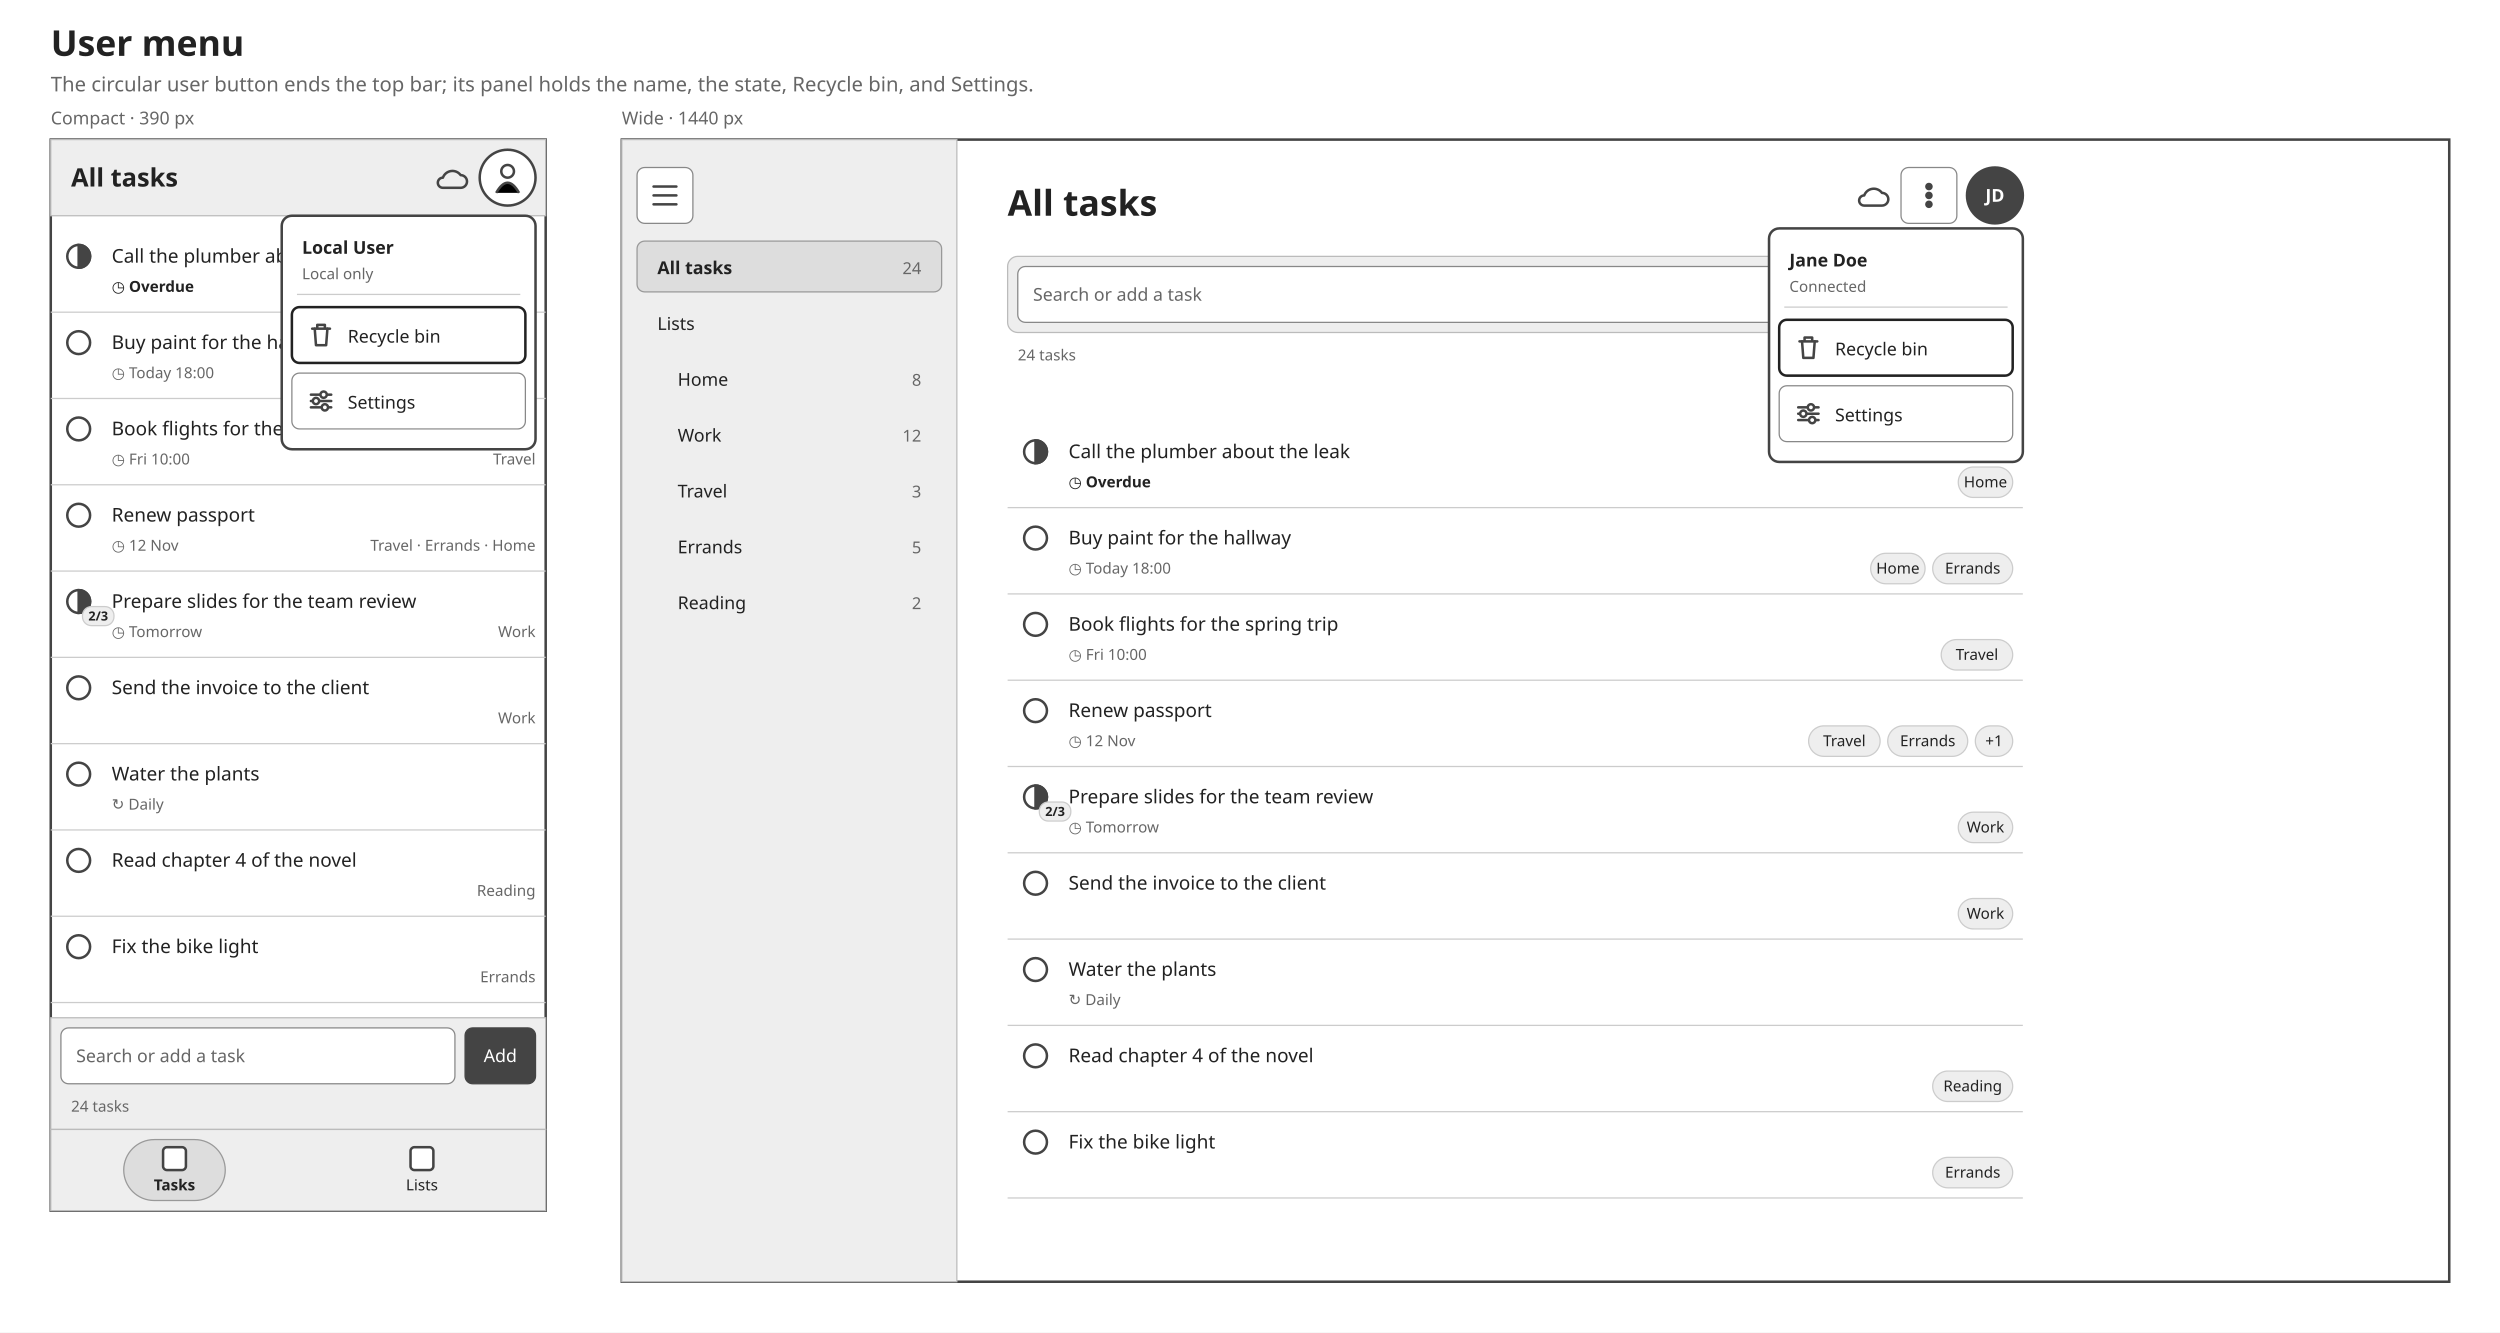
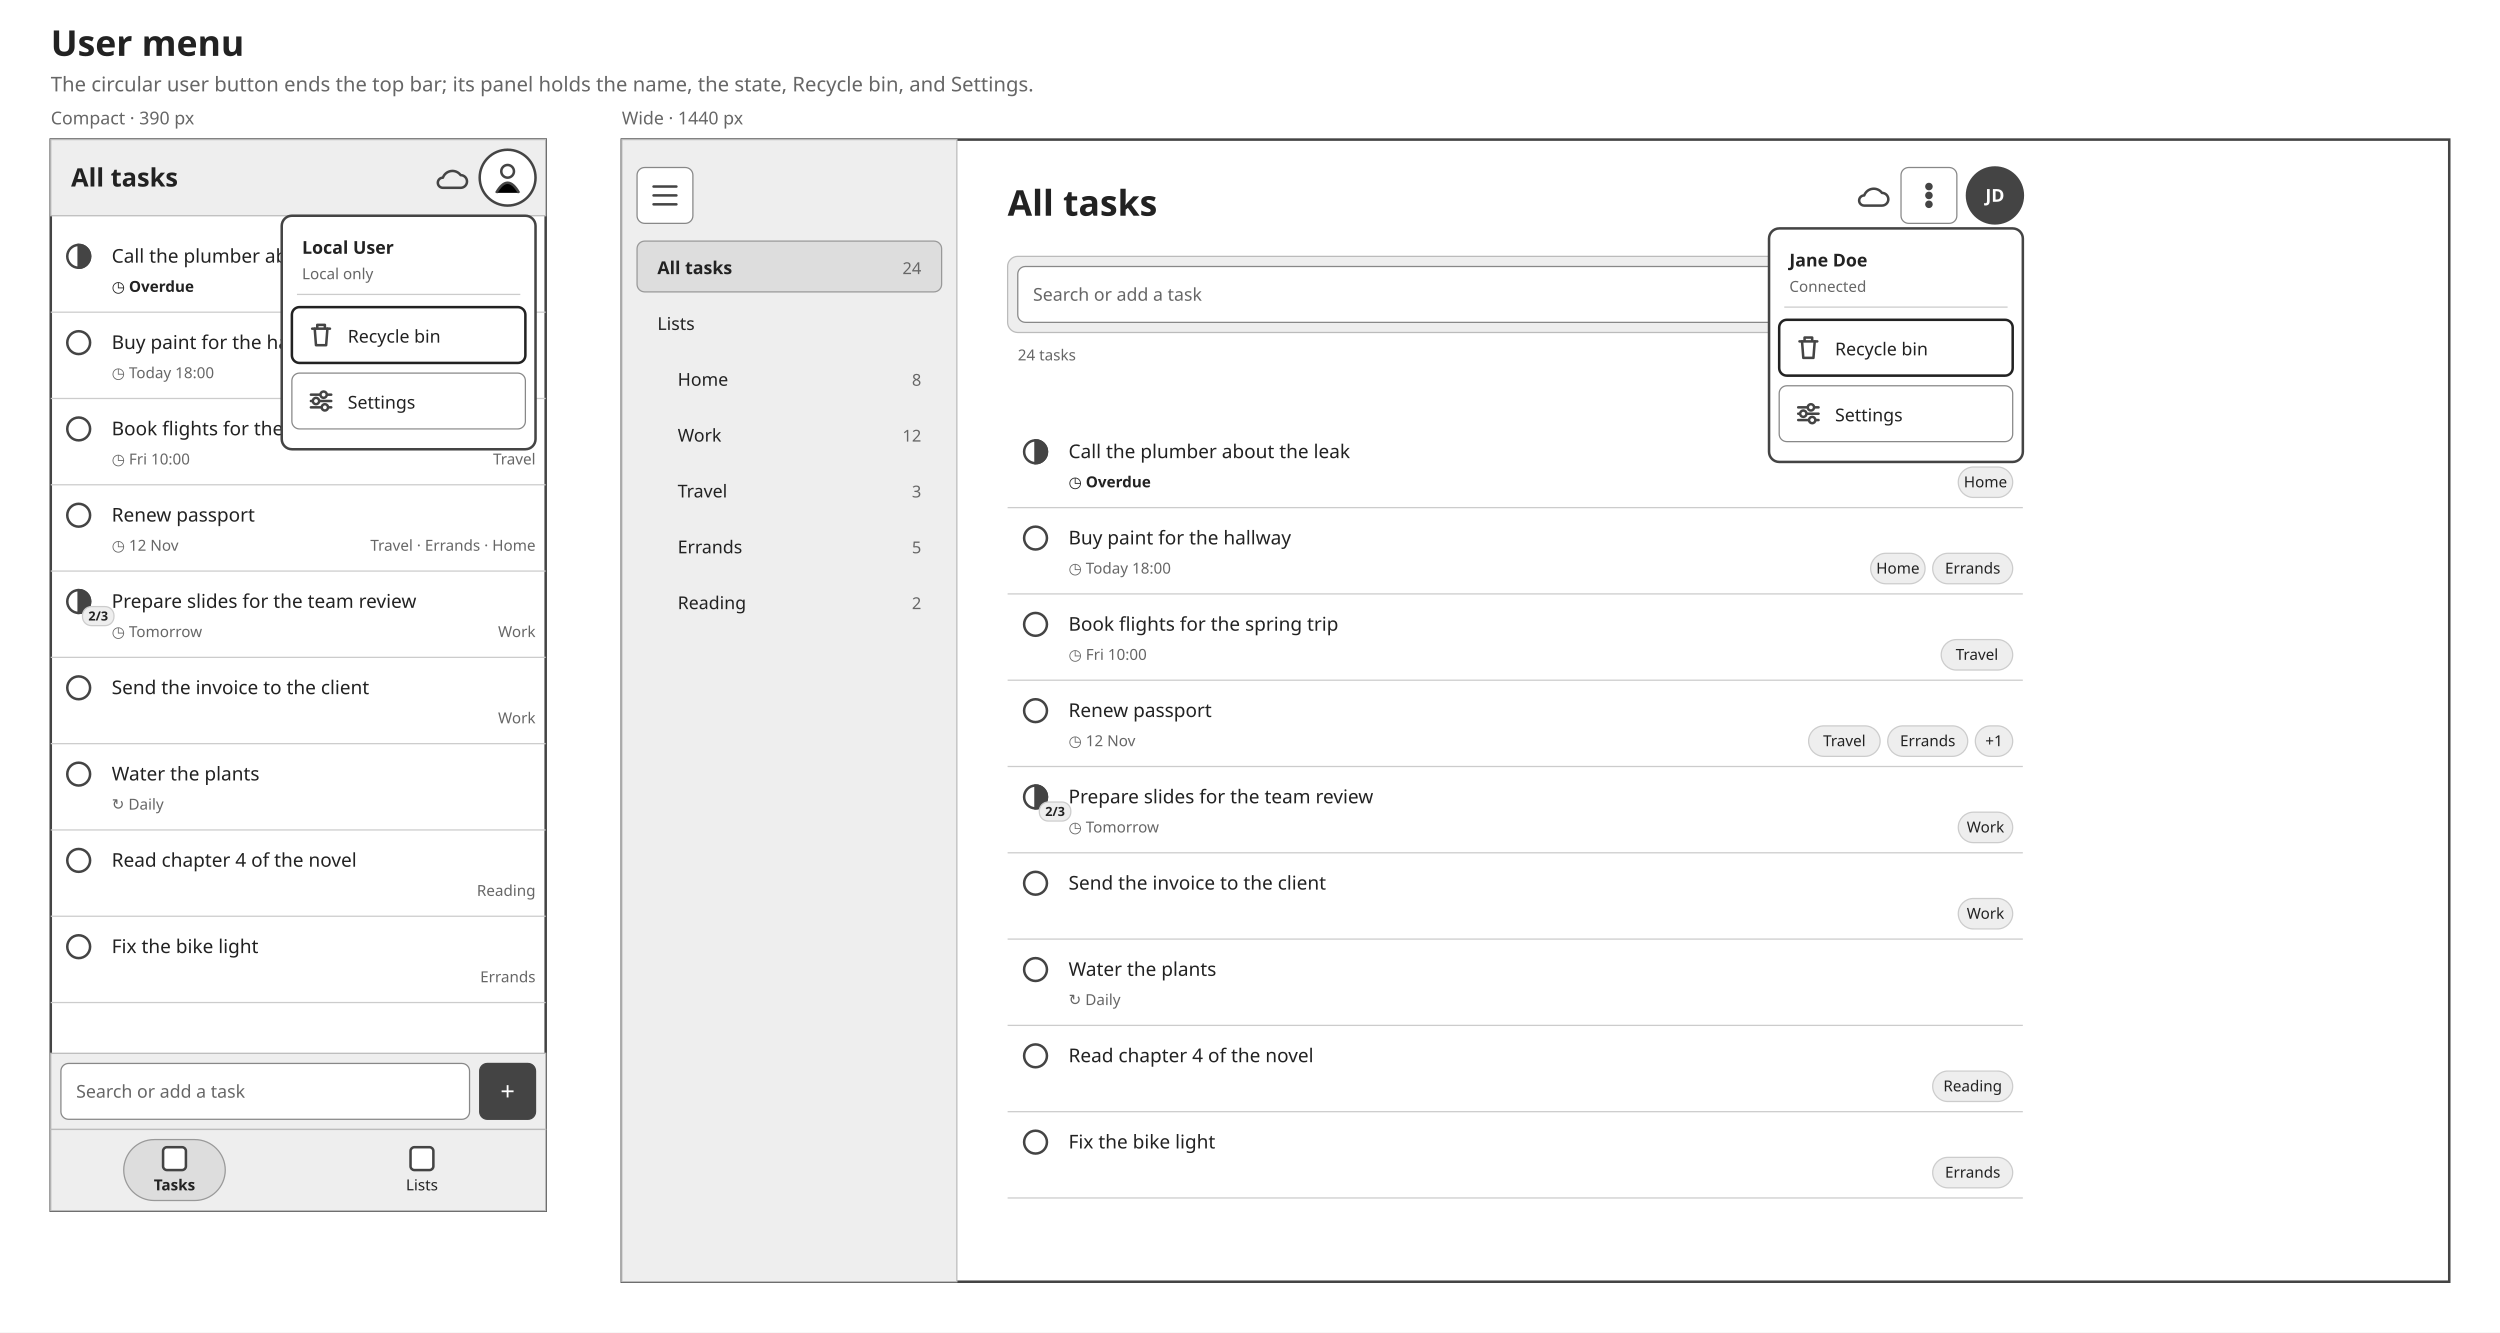
<svg xmlns="http://www.w3.org/2000/svg" width="1970" height="1050" viewBox="0 0 1970 1050">
  <style>
text { font-family: sans-serif; fill: #222222; }
.muted { fill: #666666; }
.on-primary { fill: #ffffff; }
.bold { font-weight: bold; }
rect.frame { fill: #ffffff; stroke: #444444; stroke-width: 2; }
.bar { fill: #eeeeee; stroke: #bbbbbb; }
.box { fill: #f5f5f5; stroke: #bbbbbb; }
.control { fill: #ffffff; stroke: #888888; }
.disabled { fill: #f5f5f5; stroke: #cccccc; }
.primary { fill: #444444; stroke: #444444; }
.selected { fill: #dddddd; stroke: #999999; }
.chip { fill: #eeeeee; stroke: #cccccc; }
.signal { fill: #ffffff; stroke: #222222; stroke-width: 2; }
.scrim { fill: #888888; fill-opacity: 0.5; }
.rule { stroke: #cccccc; }
.drop { stroke: #222222; stroke-width: 3; }
.icon { fill: #ffffff; stroke: #444444; stroke-width: 2; }
.icon-fill { fill: #444444; stroke: #444444; stroke-width: 2; }
.icon-mark { fill: none; stroke: #ffffff; stroke-width: 2; }
.icon-line { stroke: #444444; stroke-width: 2; }
.icon-line-open { fill: none; stroke: #444444; stroke-width: 2; stroke-linecap: round; stroke-linejoin: round; }
.tooltip { fill: #222222; stroke: #222222; }
  </style>
  <rect x="0" y="0" width="1970" height="1050" fill="#ffffff" />
  <text x="40" y="44" font-size="28" class="bold">User menu</text>
  <text x="40" y="72" font-size="16" class="muted">The circular user button ends the top bar; its panel holds the name, the state, Recycle bin, and Settings.</text>
  <text x="40" y="98" font-size="14" class="muted">Compact · 390 px</text>
  <text x="490" y="98" font-size="14" class="muted">Wide · 1440 px</text>
  <g class="frame" data-width="390" data-height="844" transform="translate(40 110)">
    <rect x="0" y="0" width="390" height="844" rx="0" class="frame" />
    <rect x="0" y="0" width="390" height="60" rx="0" class="bar" />
    <circle cx="360" cy="30" r="22" class="icon" />
    <circle cx="360" cy="25" r="5" class="icon" />
    <path d="M 351 42 Q 360 26 369 42" class="icon-line" />
    <path d="M 309 38 H 323 A 5 5 0 0 0 323 28 A 8 8 0 0 0 309 30 A 4 4 0 0 0 309 38 Z" class="icon-line-open" />
    <text x="16" y="37" font-size="20" class="bold">All tasks</text>
    <line x1="0" y1="136" x2="390" y2="136" class="rule" />
    <circle cx="22" cy="92" r="9" class="icon" />
    <path d="M22 83 A9 9 0 0 1 22 101 Z" class="icon-fill" />
    <text x="48" y="97" font-size="15">Call the plumber about the leak</text>
    <text x="48" y="120" font-size="12" class="bold">◷ Overdue</text>
    <text x="382" y="120" font-size="12" class="muted" text-anchor="end">Home</text>
    <line x1="0" y1="204" x2="390" y2="204" class="rule" />
    <circle cx="22" cy="160" r="9" class="icon" />
    <text x="48" y="165" font-size="15">Buy paint for the hallway</text>
    <text x="48" y="188" font-size="12" class="muted">◷ Today 18:00</text>
    <text x="382" y="188" font-size="12" class="muted" text-anchor="end">Home · Errands</text>
    <line x1="0" y1="272" x2="390" y2="272" class="rule" />
    <circle cx="22" cy="228" r="9" class="icon" />
    <text x="48" y="233" font-size="15">Book flights for the spring trip</text>
    <text x="48" y="256" font-size="12" class="muted">◷ Fri 10:00</text>
    <text x="382" y="256" font-size="12" class="muted" text-anchor="end">Travel</text>
    <line x1="0" y1="340" x2="390" y2="340" class="rule" />
    <circle cx="22" cy="296" r="9" class="icon" />
    <text x="48" y="301" font-size="15">Renew passport</text>
    <text x="48" y="324" font-size="12" class="muted">◷ 12 Nov</text>
    <text x="382" y="324" font-size="12" class="muted" text-anchor="end">Travel · Errands · Home</text>
    <line x1="0" y1="408" x2="390" y2="408" class="rule" />
    <circle cx="22" cy="364" r="9" class="icon" />
    <path d="M22 355 A9 9 0 0 1 22 373 Z" class="icon-fill" />
    <rect x="25" y="368" width="24.8" height="15" rx="7" class="chip" />
    <text x="37.4" y="379" font-size="10" class="bold" text-anchor="middle">2/3</text>
    <text x="48" y="369" font-size="15">Prepare slides for the team review</text>
    <text x="48" y="392" font-size="12" class="muted">◷ Tomorrow</text>
    <text x="382" y="392" font-size="12" class="muted" text-anchor="end">Work</text>
    <line x1="0" y1="476" x2="390" y2="476" class="rule" />
    <circle cx="22" cy="432" r="9" class="icon" />
    <text x="48" y="437" font-size="15">Send the invoice to the client</text>
    <text x="382" y="460" font-size="12" class="muted" text-anchor="end">Work</text>
    <line x1="0" y1="544" x2="390" y2="544" class="rule" />
    <circle cx="22" cy="500" r="9" class="icon" />
    <text x="48" y="505" font-size="15">Water the plants</text>
    <text x="48" y="528" font-size="12" class="muted">↻ Daily</text>
    <line x1="0" y1="612" x2="390" y2="612" class="rule" />
    <circle cx="22" cy="568" r="9" class="icon" />
    <text x="48" y="573" font-size="15">Read chapter 4 of the novel</text>
    <text x="382" y="596" font-size="12" class="muted" text-anchor="end">Reading</text>
    <line x1="0" y1="680" x2="390" y2="680" class="rule" />
    <circle cx="22" cy="636" r="9" class="icon" />
    <text x="48" y="641" font-size="15">Fix the bike light</text>
    <text x="382" y="664" font-size="12" class="muted" text-anchor="end">Errands</text>
-     <rect x="0" y="692" width="390" height="88" rx="0" class="bar" />
-     <rect x="326.48" y="700" width="55.52" height="44" rx="6" class="primary" />
-     <text x="354.24" y="726.9" font-size="14" class="on-primary" text-anchor="middle">Add</text>
-     <rect x="8" y="700" width="310.48" height="44" rx="6" class="control" />
-     <text x="20" y="727" font-size="14" class="muted">Search or add a task</text>
-     <text x="16" y="766" font-size="12" class="muted">24 tasks</text>
+     <rect x="0" y="720" width="390" height="60" rx="0" class="bar" />
+     <rect x="338" y="728" width="44" height="44" rx="6" class="primary" />
+     <text x="360" y="757" font-size="20" class="on-primary" text-anchor="middle">+</text>
+     <rect x="8" y="728" width="322" height="44" rx="6" class="control" />
+     <text x="20" y="755" font-size="14" class="muted">Search or add a task</text>
    <rect x="0" y="780" width="390" height="64" rx="0" class="bar" />
    <rect x="57.5" y="788" width="80" height="48" rx="24" class="selected" />
    <rect x="88.5" y="794" width="18" height="18" rx="3" class="icon" />
    <text x="97.5" y="828" font-size="12" class="bold" text-anchor="middle">Tasks</text>
    <rect x="283.5" y="794" width="18" height="18" rx="3" class="icon" />
    <text x="292.5" y="828" font-size="12" text-anchor="middle">Lists</text>
    <rect x="182" y="60" width="200" height="184" rx="8" class="frame" />
    <text x="198" y="90" font-size="14" class="bold">Local User</text>
    <text x="198" y="110" font-size="12" class="muted">Local only</text>
    <line x1="194" y1="122" x2="370" y2="122" class="rule" />
    <rect x="190" y="132" width="184" height="44" rx="6" class="signal" />
    <path d="M 206 149 H 220 M 210 149 V 146 H 216 V 149" class="icon-line-open" />
    <path d="M 208 149 L 209 162 H 217 L 218 149" class="icon-line-open" />
    <text x="234" y="160" font-size="14">Recycle bin</text>
    <rect x="190" y="184" width="184" height="44" rx="6" class="control" />
    <path d="M 205 201 H 221" class="icon-line-open" />
    <circle cx="215" cy="201" r="2.5" class="icon" />
    <path d="M 205 206 H 221" class="icon-line-open" />
    <circle cx="209" cy="206" r="2.5" class="icon" />
    <path d="M 205 211 H 221" class="icon-line-open" />
    <circle cx="216" cy="211" r="2.5" class="icon" />
    <text x="234" y="212" font-size="14">Settings</text>
  </g>
  <g class="frame" data-width="1440" data-height="900" transform="translate(490 110)">
    <rect x="0" y="0" width="1440" height="900" rx="0" class="frame" />
    <rect x="0" y="0" width="264" height="900" rx="0" class="bar" />
    <rect x="12" y="22" width="44" height="44" rx="6" class="control" />
    <path d="M 25 37 H 43" class="icon-line-open" />
    <path d="M 25 44 H 43" class="icon-line-open" />
    <path d="M 25 51 H 43" class="icon-line-open" />
    <rect x="12" y="80" width="240" height="40" rx="6" class="selected" />
    <text x="28" y="106" font-size="14" class="bold">All tasks</text>
    <text x="236" y="106" font-size="13" class="muted" text-anchor="end">24</text>
    <text x="28" y="150" font-size="14">Lists</text>
    <text x="44" y="194" font-size="14">Home</text>
    <text x="236" y="194" font-size="13" class="muted" text-anchor="end">8</text>
    <text x="44" y="238" font-size="14">Work</text>
    <text x="236" y="238" font-size="13" class="muted" text-anchor="end">12</text>
    <text x="44" y="282" font-size="14">Travel</text>
    <text x="236" y="282" font-size="13" class="muted" text-anchor="end">3</text>
    <text x="44" y="326" font-size="14">Errands</text>
    <text x="236" y="326" font-size="13" class="muted" text-anchor="end">5</text>
    <text x="44" y="370" font-size="14">Reading</text>
    <text x="236" y="370" font-size="13" class="muted" text-anchor="end">2</text>
    <circle cx="1082" cy="44" r="22" class="icon-fill" />
    <text x="1082" y="49" font-size="14" class="on-primary bold" text-anchor="middle">JD</text>
    <path d="M 979 52 H 993 A 5 5 0 0 0 993 42 A 8 8 0 0 0 979 44 A 4 4 0 0 0 979 52 Z" class="icon-line-open" />
    <rect x="1008" y="22" width="44" height="44" rx="6" class="control" />
    <circle cx="1030" cy="37" r="2" class="icon-fill" />
    <circle cx="1030" cy="44" r="2" class="icon-fill" />
    <circle cx="1030" cy="51" r="2" class="icon-fill" />
    <text x="304" y="60" font-size="28" class="bold">All tasks</text>
    <rect x="304" y="92" width="800" height="60" rx="8" class="bar" />
    <rect x="1040.48" y="100" width="55.52" height="44" rx="6" class="primary" />
    <text x="1068.24" y="126.9" font-size="14" class="on-primary" text-anchor="middle">Add</text>
    <rect x="312" y="100" width="720.48" height="44" rx="6" class="control" />
    <text x="324" y="127" font-size="14" class="muted">Search or add a task</text>
    <text x="312" y="174" font-size="12" class="muted">24 tasks</text>
    <line x1="304" y1="290" x2="1104" y2="290" class="rule" />
    <circle cx="326" cy="246" r="9" class="icon" />
    <path d="M326 237 A9 9 0 0 1 326 255 Z" class="icon-fill" />
    <text x="352" y="251" font-size="15">Call the plumber about the leak</text>
    <text x="352" y="274" font-size="12" class="bold">◷ Overdue</text>
    <rect x="1053.12" y="258" width="42.88" height="24" rx="12" class="chip" />
    <text x="1074.56" y="274" font-size="12" text-anchor="middle">Home</text>
    <line x1="304" y1="358" x2="1104" y2="358" class="rule" />
    <circle cx="326" cy="314" r="9" class="icon" />
    <text x="352" y="319" font-size="15">Buy paint for the hallway</text>
    <text x="352" y="342" font-size="12" class="muted">◷ Today 18:00</text>
    <rect x="1032.96" y="326" width="63.04" height="24" rx="12" class="chip" />
    <text x="1064.48" y="342" font-size="12" text-anchor="middle">Errands</text>
    <rect x="984.08" y="326" width="42.88" height="24" rx="12" class="chip" />
    <text x="1005.52" y="342" font-size="12" text-anchor="middle">Home</text>
    <line x1="304" y1="426" x2="1104" y2="426" class="rule" />
    <circle cx="326" cy="382" r="9" class="icon" />
    <text x="352" y="387" font-size="15">Book flights for the spring trip</text>
    <text x="352" y="410" font-size="12" class="muted">◷ Fri 10:00</text>
    <rect x="1039.68" y="394" width="56.32" height="24" rx="12" class="chip" />
    <text x="1067.84" y="410" font-size="12" text-anchor="middle">Travel</text>
    <line x1="304" y1="494" x2="1104" y2="494" class="rule" />
    <circle cx="326" cy="450" r="9" class="icon" />
    <text x="352" y="455" font-size="15">Renew passport</text>
    <text x="352" y="478" font-size="12" class="muted">◷ 12 Nov</text>
    <rect x="1066.56" y="462" width="29.44" height="24" rx="12" class="chip" />
    <text x="1081.28" y="478" font-size="12" text-anchor="middle">+1</text>
    <rect x="997.52" y="462" width="63.04" height="24" rx="12" class="chip" />
    <text x="1029.04" y="478" font-size="12" text-anchor="middle">Errands</text>
    <rect x="935.2" y="462" width="56.32" height="24" rx="12" class="chip" />
    <text x="963.36" y="478" font-size="12" text-anchor="middle">Travel</text>
    <line x1="304" y1="562" x2="1104" y2="562" class="rule" />
    <circle cx="326" cy="518" r="9" class="icon" />
    <path d="M326 509 A9 9 0 0 1 326 527 Z" class="icon-fill" />
    <rect x="329" y="522" width="24.8" height="15" rx="7" class="chip" />
    <text x="341.4" y="533" font-size="10" class="bold" text-anchor="middle">2/3</text>
    <text x="352" y="523" font-size="15">Prepare slides for the team review</text>
    <text x="352" y="546" font-size="12" class="muted">◷ Tomorrow</text>
    <rect x="1053.12" y="530" width="42.88" height="24" rx="12" class="chip" />
    <text x="1074.56" y="546" font-size="12" text-anchor="middle">Work</text>
    <line x1="304" y1="630" x2="1104" y2="630" class="rule" />
    <circle cx="326" cy="586" r="9" class="icon" />
    <text x="352" y="591" font-size="15">Send the invoice to the client</text>
    <rect x="1053.12" y="598" width="42.88" height="24" rx="12" class="chip" />
    <text x="1074.56" y="614" font-size="12" text-anchor="middle">Work</text>
    <line x1="304" y1="698" x2="1104" y2="698" class="rule" />
    <circle cx="326" cy="654" r="9" class="icon" />
    <text x="352" y="659" font-size="15">Water the plants</text>
    <text x="352" y="682" font-size="12" class="muted">↻ Daily</text>
    <line x1="304" y1="766" x2="1104" y2="766" class="rule" />
    <circle cx="326" cy="722" r="9" class="icon" />
    <text x="352" y="727" font-size="15">Read chapter 4 of the novel</text>
    <rect x="1032.96" y="734" width="63.04" height="24" rx="12" class="chip" />
    <text x="1064.48" y="750" font-size="12" text-anchor="middle">Reading</text>
    <line x1="304" y1="834" x2="1104" y2="834" class="rule" />
    <circle cx="326" cy="790" r="9" class="icon" />
    <text x="352" y="795" font-size="15">Fix the bike light</text>
    <rect x="1032.96" y="802" width="63.04" height="24" rx="12" class="chip" />
    <text x="1064.48" y="818" font-size="12" text-anchor="middle">Errands</text>
    <rect x="904" y="70" width="200" height="184" rx="8" class="frame" />
    <text x="920" y="100" font-size="14" class="bold">Jane Doe</text>
    <text x="920" y="120" font-size="12" class="muted">Connected</text>
    <line x1="916" y1="132" x2="1092" y2="132" class="rule" />
    <rect x="912" y="142" width="184" height="44" rx="6" class="signal" />
    <path d="M 928 159 H 942 M 932 159 V 156 H 938 V 159" class="icon-line-open" />
    <path d="M 930 159 L 931 172 H 939 L 940 159" class="icon-line-open" />
    <text x="956" y="170" font-size="14">Recycle bin</text>
    <rect x="912" y="194" width="184" height="44" rx="6" class="control" />
    <path d="M 927 211 H 943" class="icon-line-open" />
    <circle cx="937" cy="211" r="2.5" class="icon" />
    <path d="M 927 216 H 943" class="icon-line-open" />
    <circle cx="931" cy="216" r="2.5" class="icon" />
    <path d="M 927 221 H 943" class="icon-line-open" />
    <circle cx="938" cy="221" r="2.5" class="icon" />
    <text x="956" y="222" font-size="14">Settings</text>
  </g>
</svg>
